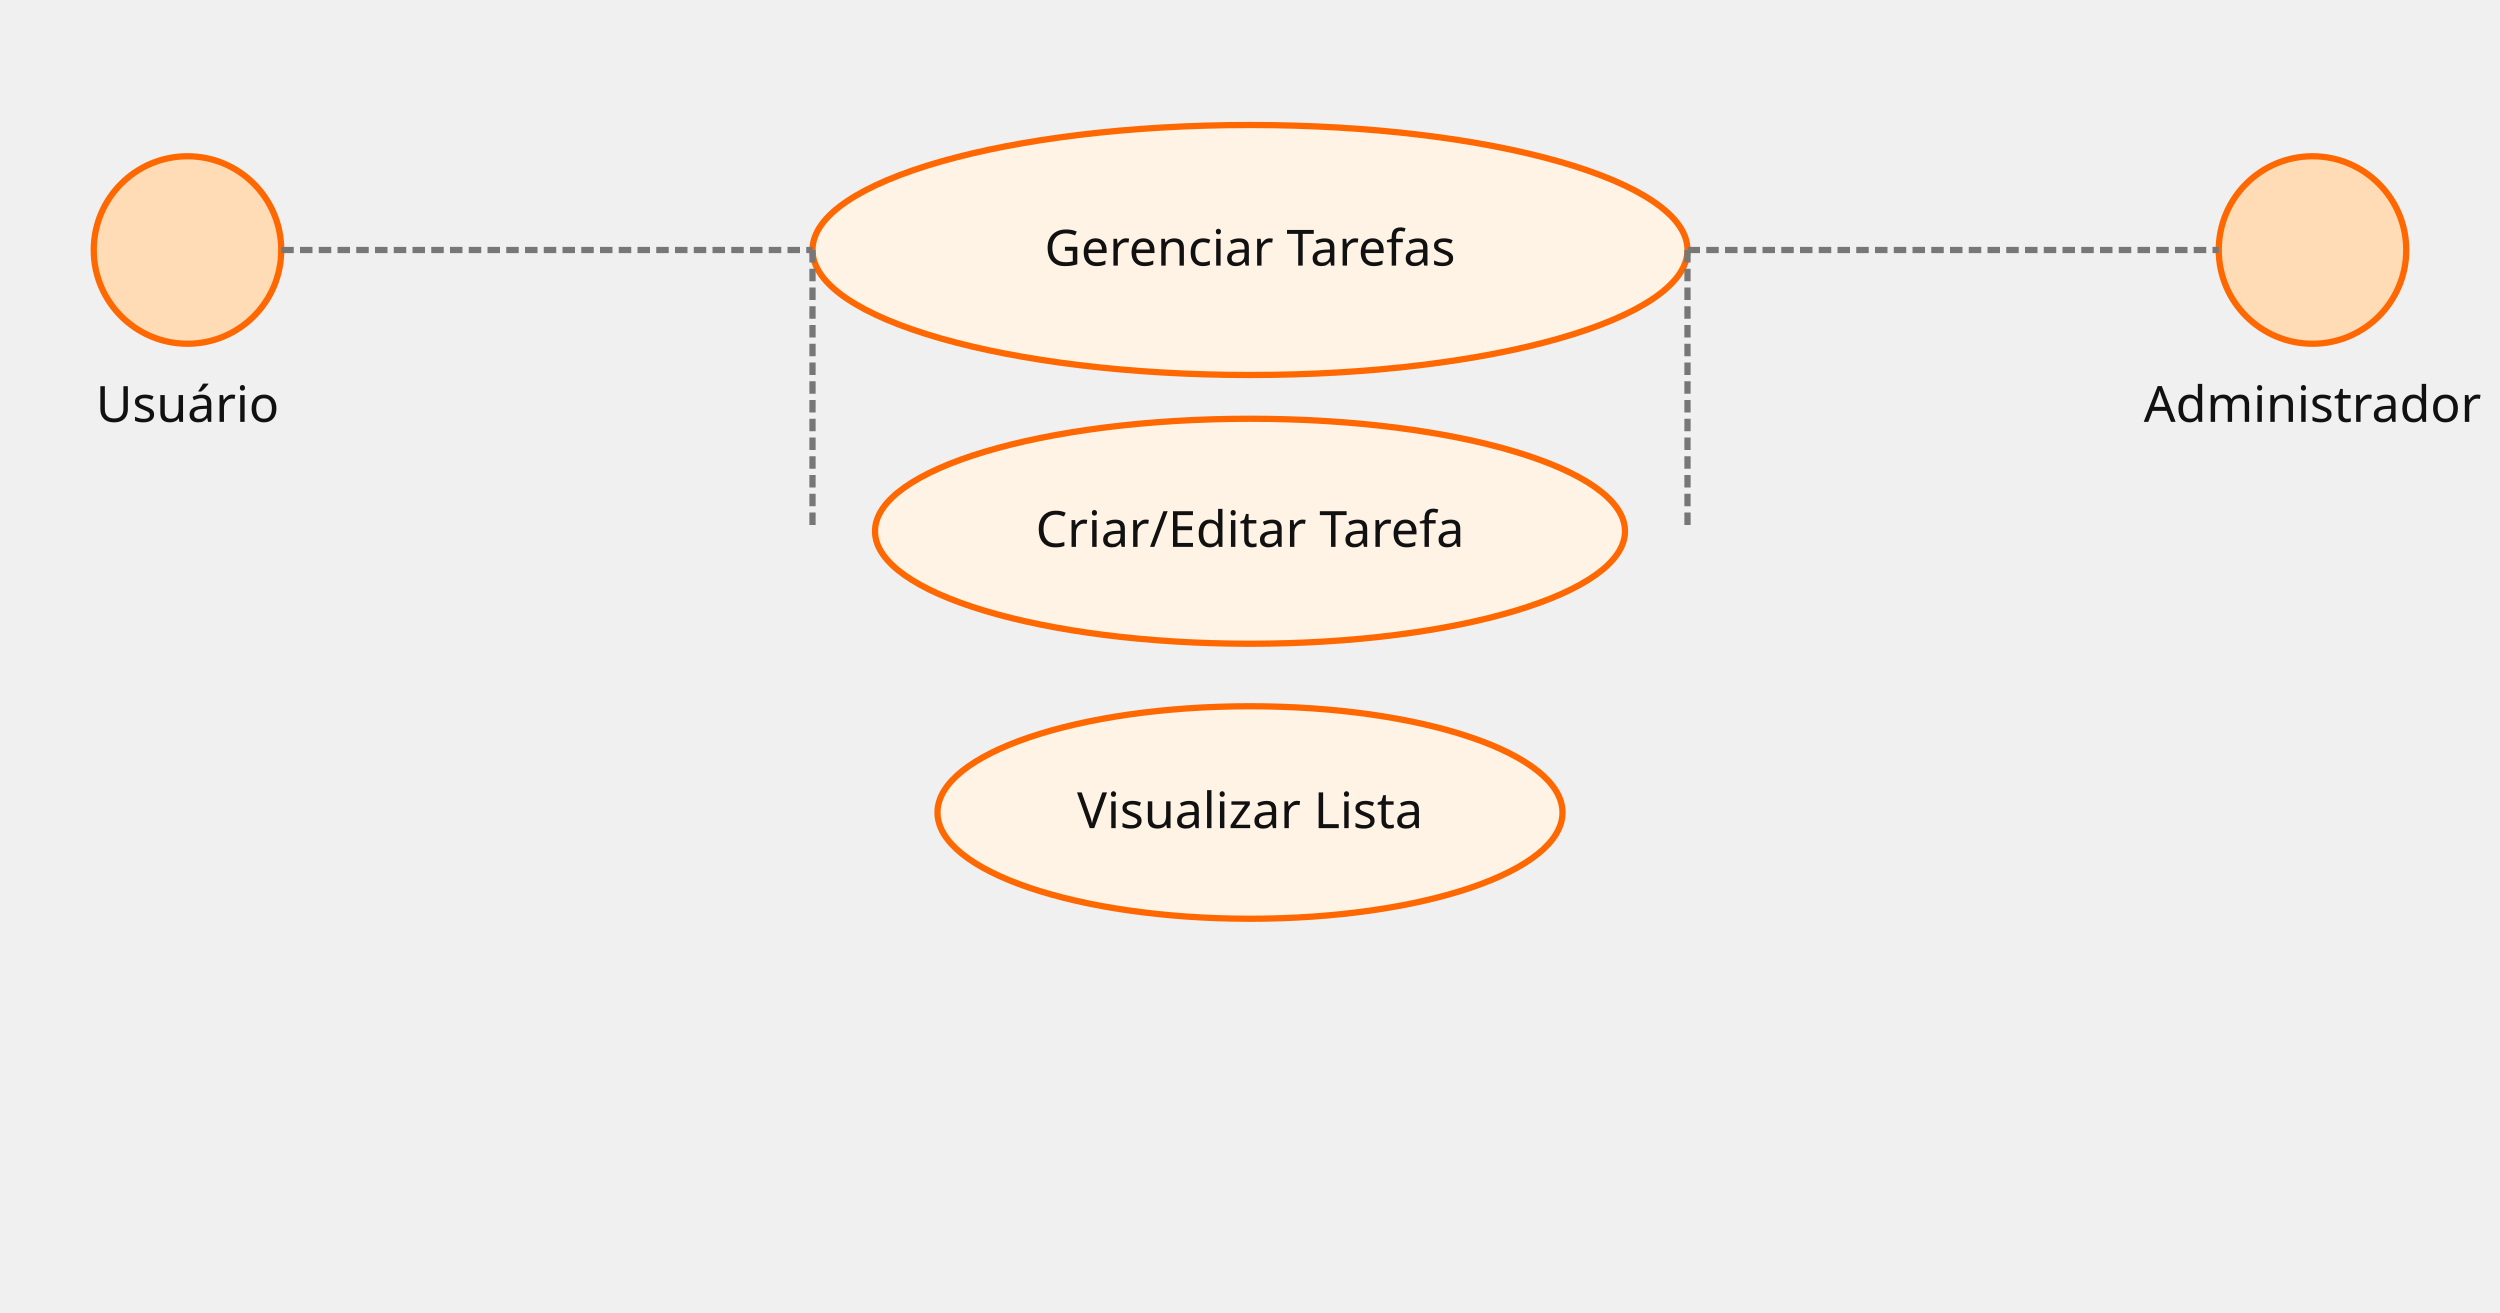
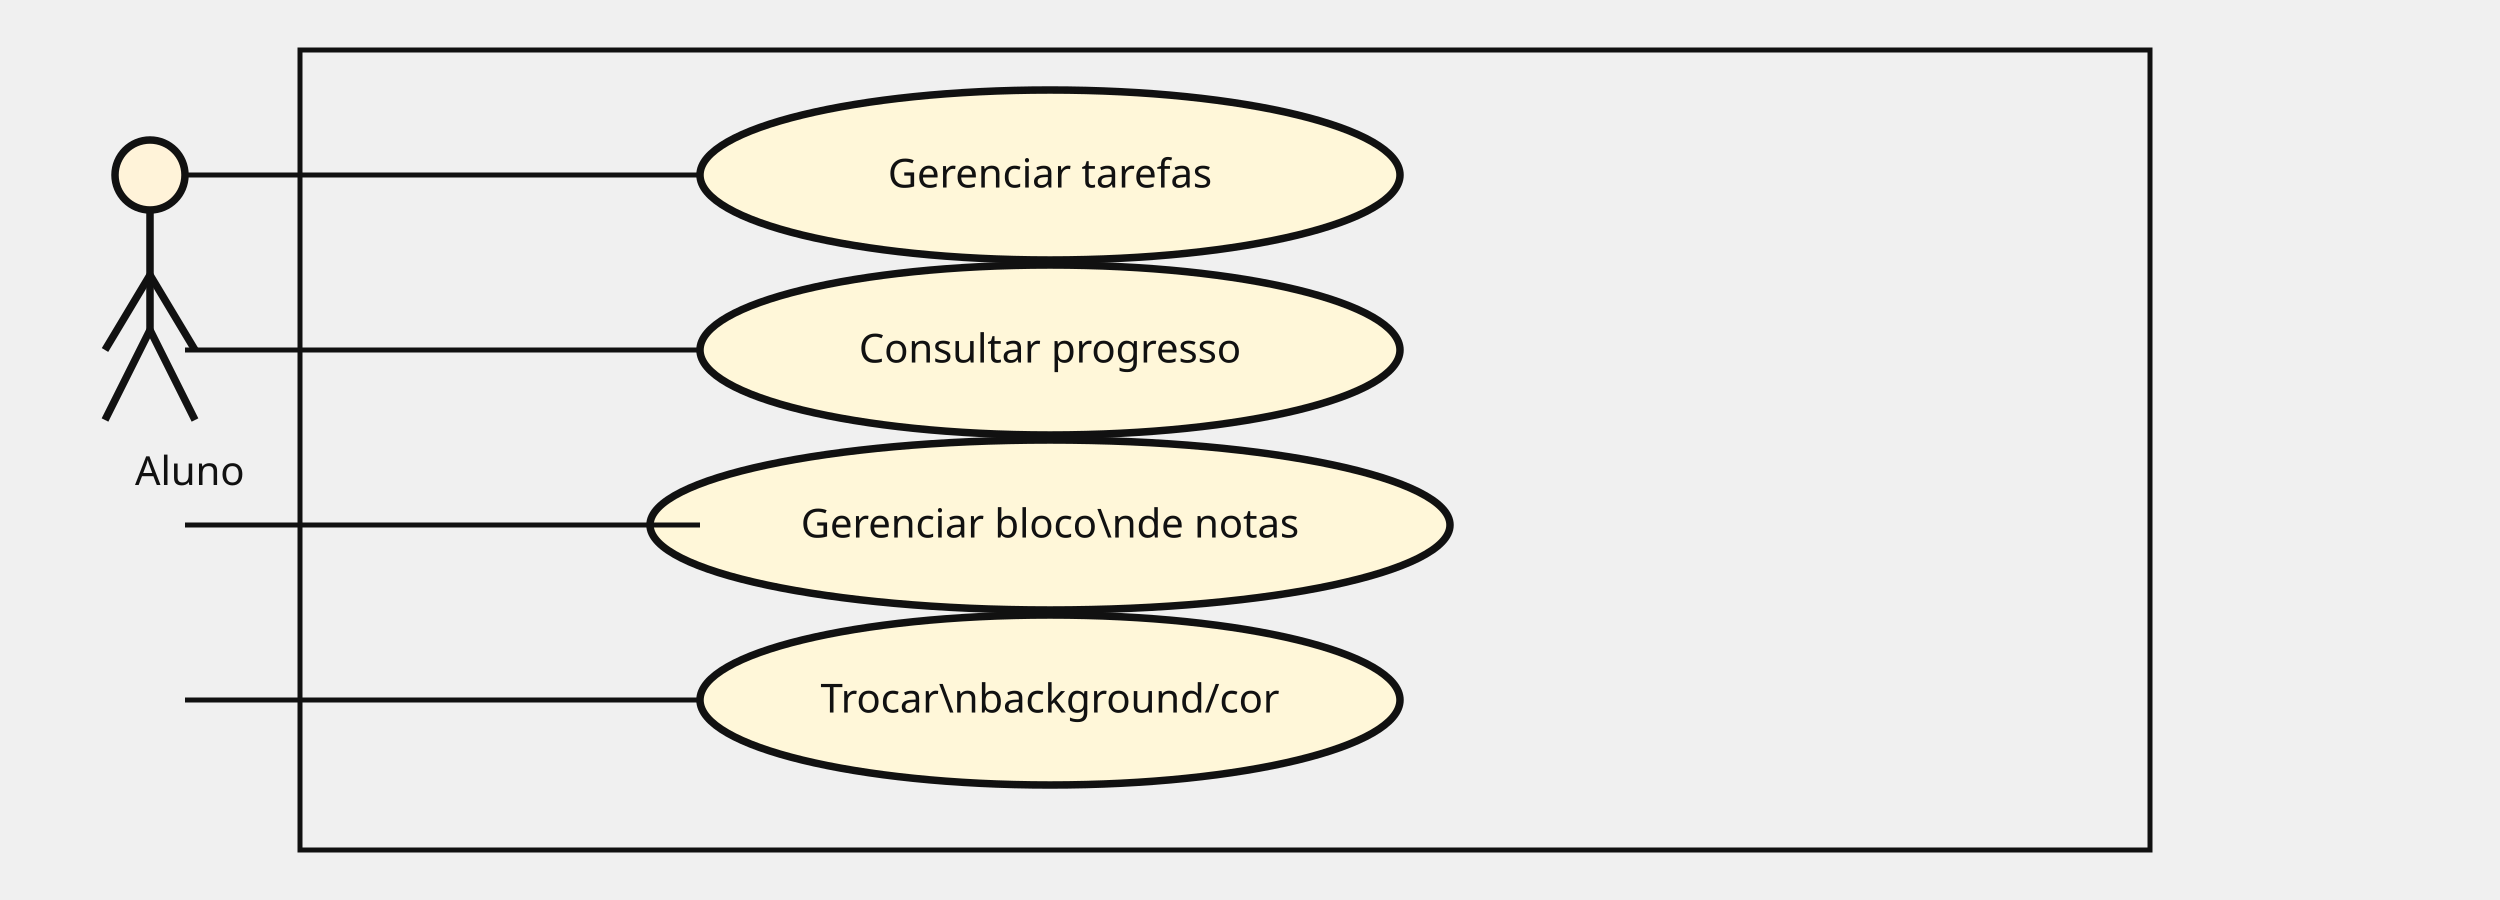
- <svg xmlns="http://www.w3.org/2000/svg" width="800" height="420" viewBox="0 0 800 420">
+ <svg xmlns="http://www.w3.org/2000/svg" width="1000" height="360" viewBox="0 0 1000 360">
  <style>
-     .actor{fill:#ffdcb6;stroke:#ff6700;stroke-width:2}
-     .usecase{fill:#fff3e6;stroke:#ff6700;stroke-width:2}
-     .label{font:16px 'Poppins',sans-serif;fill:#111}
+     .bg{fill:#ffffff}
+     .frame{fill:none;stroke:#111;stroke-width:2}
+     .actor-fill{fill:#fff3d9;stroke:#111;stroke-width:3}
+     .actor-line{stroke:#111;stroke-width:3}
+     .usecase{fill:#fff7d9;stroke:#111;stroke-width:3}
+     .label{font:16px 'Poppins', sans-serif; fill:#111}
+     .caption{font:14px 'Poppins',sans-serif; fill:#333}
  </style>
-   <g transform="translate(60,80)">
-     <circle class="actor" cx="0" cy="0" r="30" />
-     <text class="label" x="0" y="55" text-anchor="middle">Usuário</text>
-   </g>
-   <g transform="translate(740,80)">
-     <circle class="actor" cx="0" cy="0" r="30" />
-     <text class="label" x="0" y="55" text-anchor="middle">Administrador</text>
+   <rect x="120" y="20" width="740" height="320" class="frame" />
+   <g transform="translate(60,140)">
+     <circle cx="0" cy="-70" r="14" class="actor-fill" />
+     <line x1="0" y1="-56" x2="0" y2="-8" class="actor-line" />
+     <line x1="0" y1="-30" x2="-18" y2="0" class="actor-line" />
+     <line x1="0" y1="-30" x2="18" y2="0" class="actor-line" />
+     <line x1="0" y1="-8" x2="-18" y2="28" class="actor-line" />
+     <line x1="0" y1="-8" x2="18" y2="28" class="actor-line" />
+     <text x="-6" y="54" class="label">Aluno</text>
  </g>
  <g>
-     <ellipse class="usecase" cx="400" cy="80" rx="140" ry="40" />
-     <text class="label" x="400" y="85" text-anchor="middle">Gerenciar Tarefas</text>
-     <ellipse class="usecase" cx="400" cy="170" rx="120" ry="36" />
-     <text class="label" x="400" y="175" text-anchor="middle">Criar/Editar Tarefa</text>
-     <ellipse class="usecase" cx="400" cy="260" rx="100" ry="34" />
-     <text class="label" x="400" y="265" text-anchor="middle">Visualizar Lista</text>
+     <ellipse class="usecase" cx="420" cy="70" rx="140" ry="34" />
+     <text class="label" x="420" y="75" text-anchor="middle">Gerenciar tarefas</text>
+     <ellipse class="usecase" cx="420" cy="140" rx="140" ry="34" />
+     <text class="label" x="420" y="145" text-anchor="middle">Consultar progresso</text>
+     <ellipse class="usecase" cx="420" cy="210" rx="160" ry="34" />
+     <text class="label" x="420" y="215" text-anchor="middle">Gerenciar bloco\nde notas</text>
+     <ellipse class="usecase" cx="420" cy="280" rx="140" ry="34" />
+     <text class="label" x="420" y="285" text-anchor="middle">Trocar\nbackground/cor</text>
  </g>
-   <line x1="90" y1="80" x2="260" y2="80" stroke="#777" stroke-width="2" stroke-dasharray="4 2" />
-   <line x1="540" y1="80" x2="710" y2="80" stroke="#777" stroke-width="2" stroke-dasharray="4 2" />
-   <line x1="260" y1="80" x2="260" y2="170" stroke="#777" stroke-width="2" stroke-dasharray="4 2" />
-   <line x1="540" y1="80" x2="540" y2="170" stroke="#777" stroke-width="2" stroke-dasharray="4 2" />
+   <line x1="74" y1="70" x2="280" y2="70" stroke="#111" stroke-width="2" />
+   <line x1="74" y1="140" x2="280" y2="140" stroke="#111" stroke-width="2" />
+   <line x1="74" y1="210" x2="280" y2="210" stroke="#111" stroke-width="2" />
+   <line x1="74" y1="280" x2="280" y2="280" stroke="#111" stroke-width="2" />
</svg>
